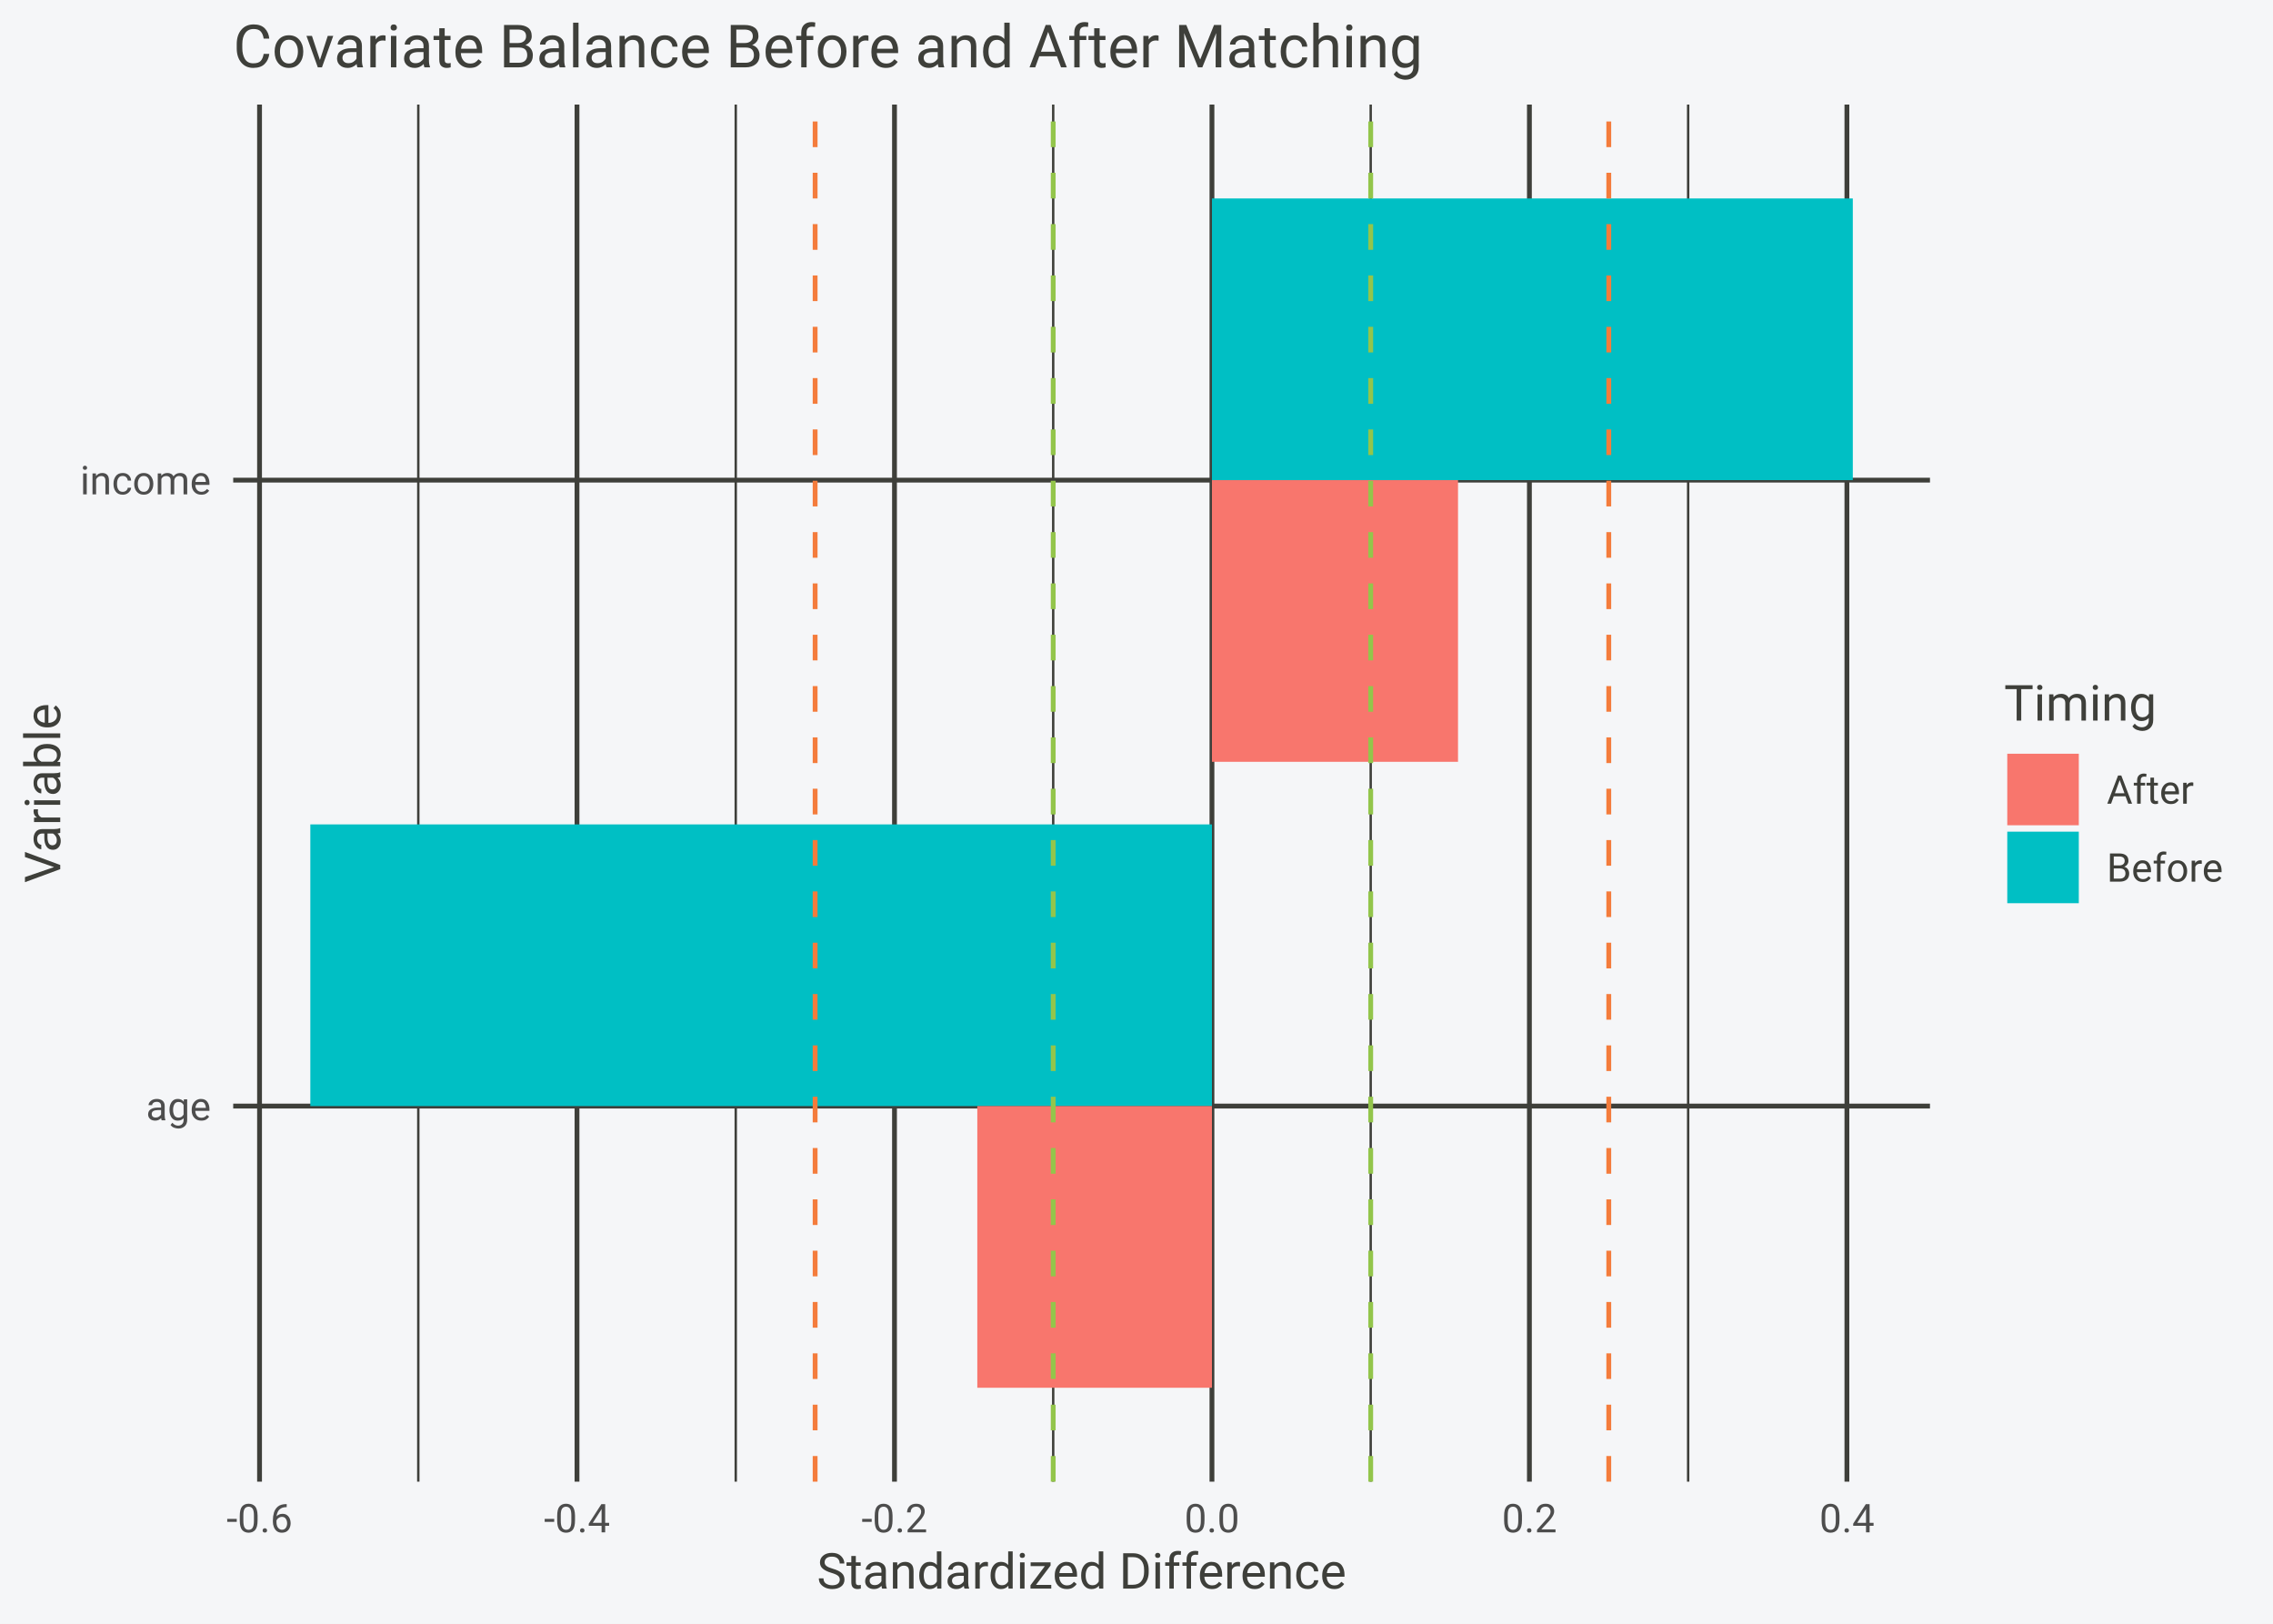
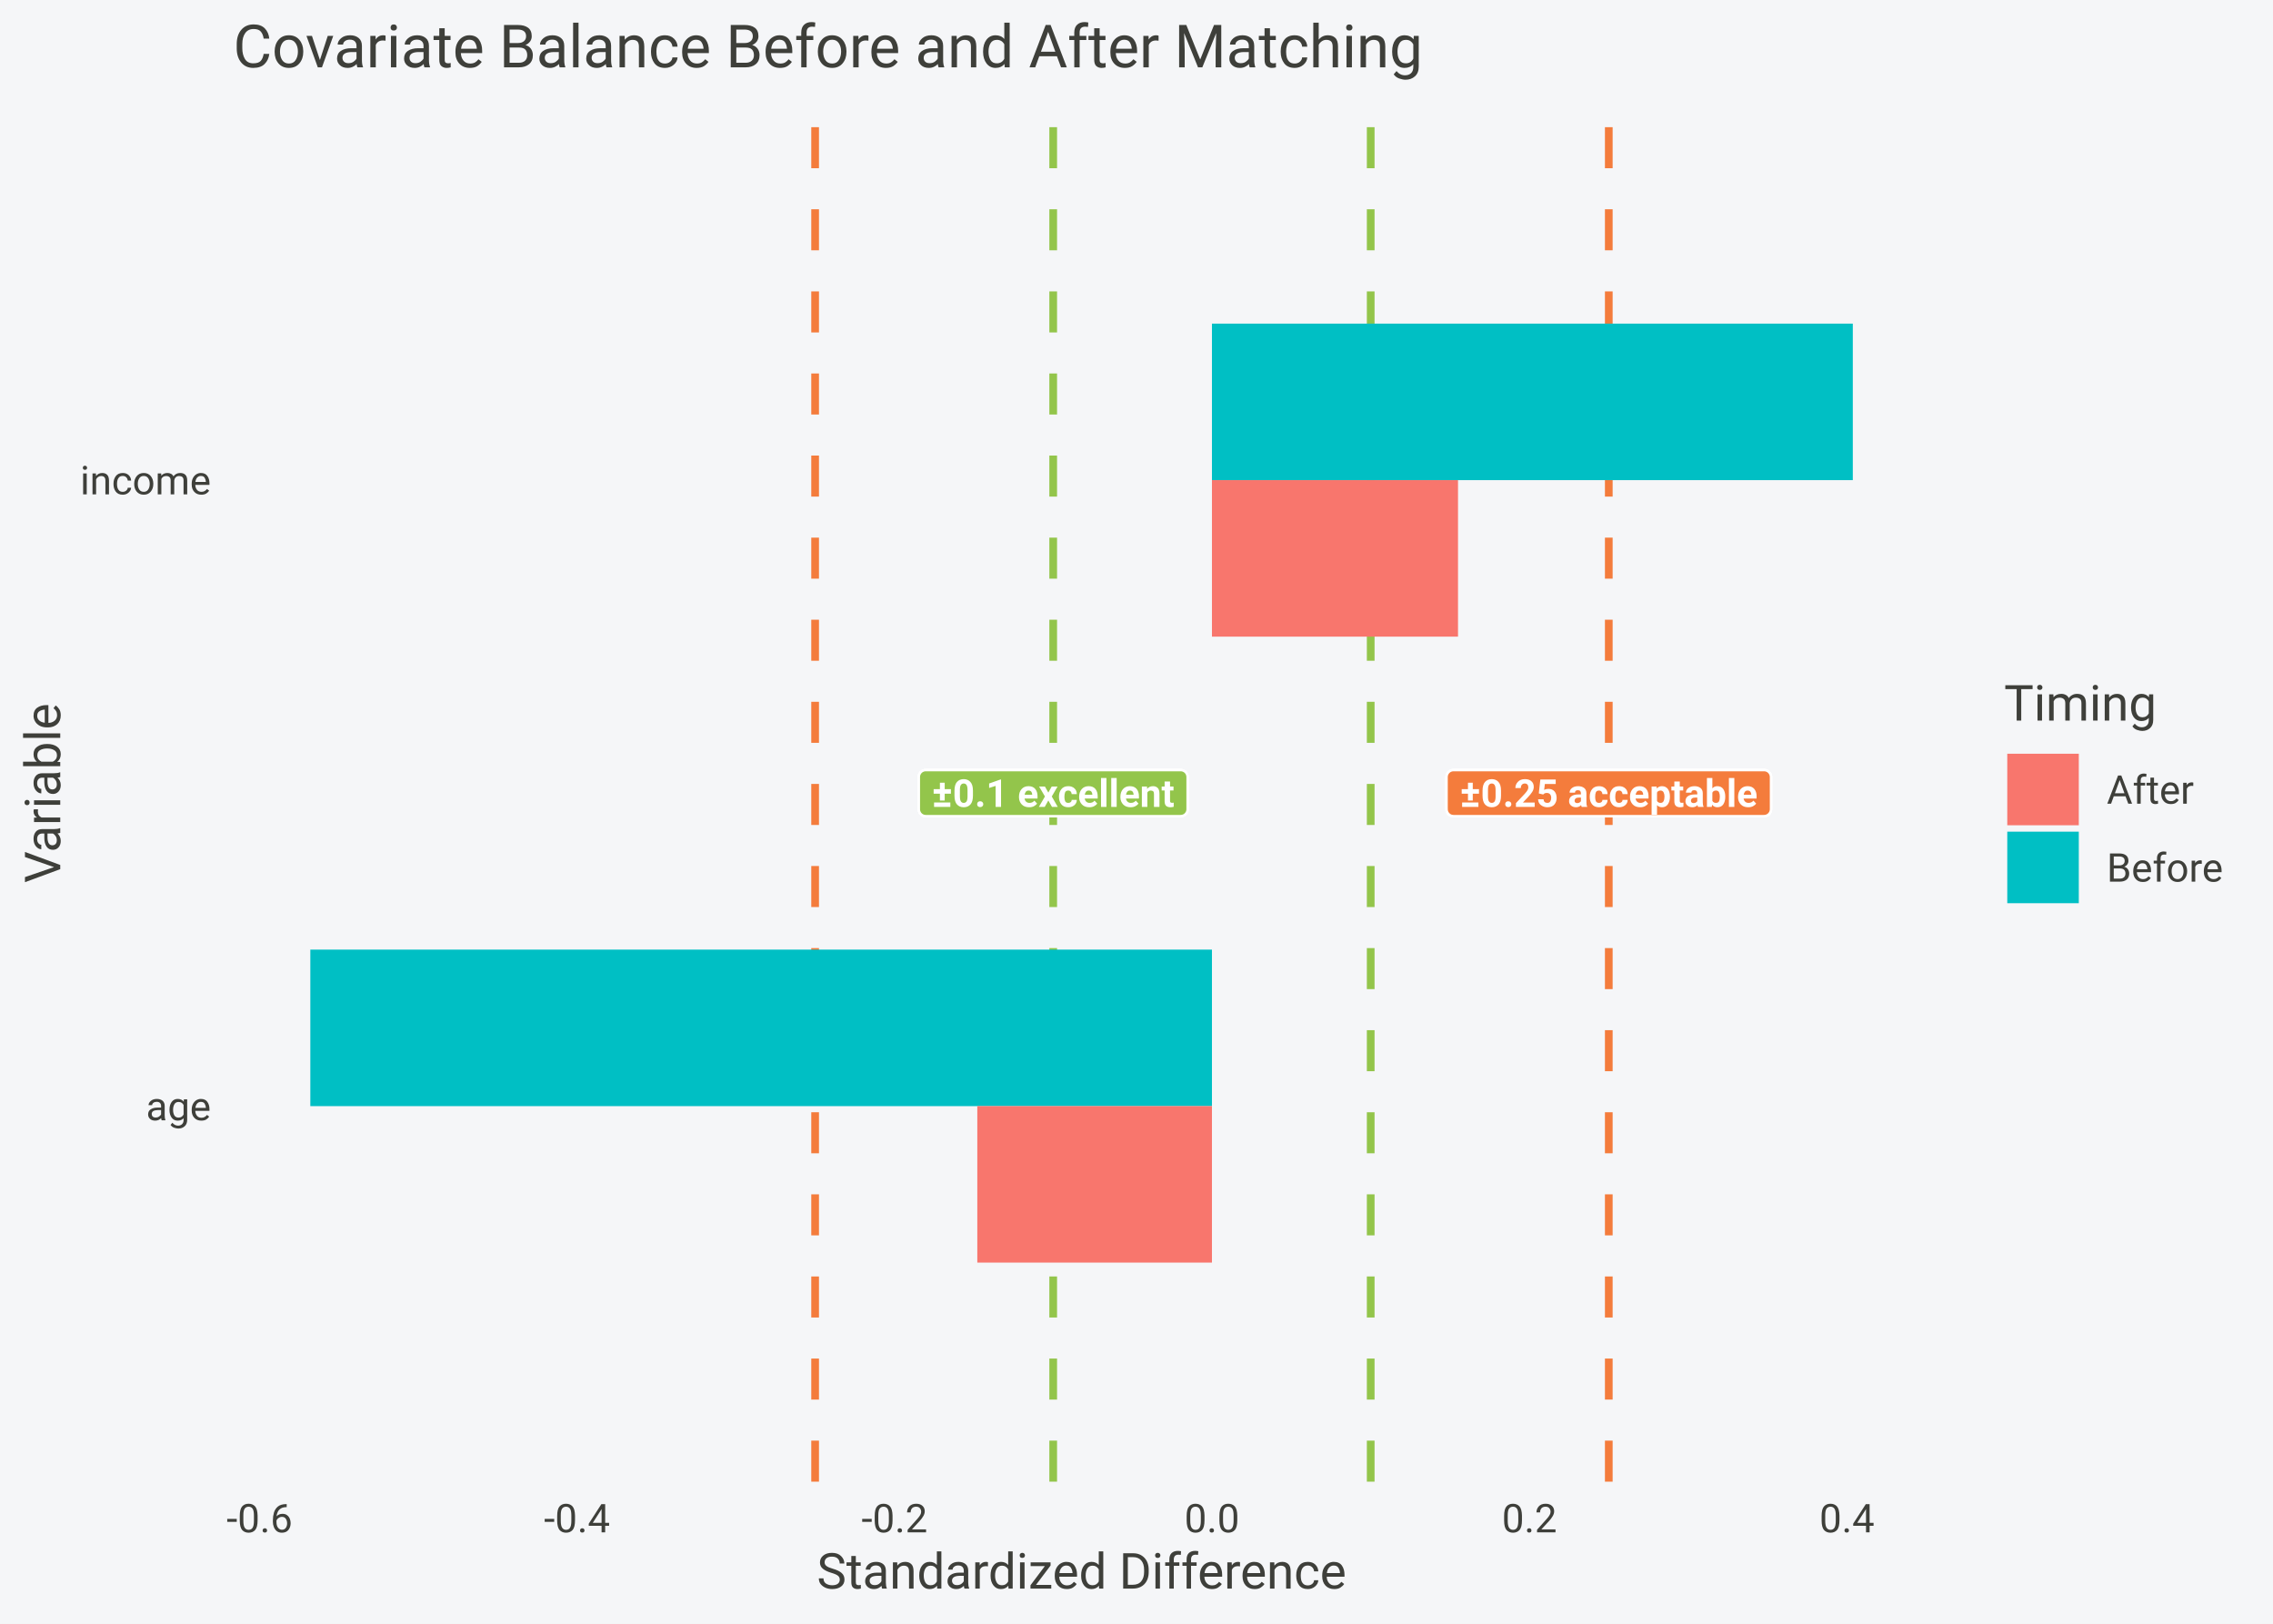
<svg xmlns="http://www.w3.org/2000/svg" width="504.00pt" height="360.00pt" viewBox="0 0 504.00 360.00">
  <g class="svglite">
    <defs>
      <style type="text/css">
    /* theme-aware-processed */
    .svglite line, .svglite polyline, .svglite polygon, .svglite path, .svglite circle {
      fill: none;
      stroke: #3E3F3A;
      stroke-linecap: round;
      stroke-linejoin: round;
      stroke-miterlimit: 10.00;
    }
    .svglite &gt; g &gt; rect {
      fill: none;
      stroke: #3E3F3A;
      stroke-linecap: round;
      stroke-linejoin: round;
      stroke-miterlimit: 10.00;
    }
    .svglite text {
      white-space: pre;
      fill: #3E3F3A;
    }
    .svglite g.glyphgroup path {
      fill: inherit;
      stroke: none;
    }
  </style>
    </defs>
    <rect width="100%" height="100%" style="stroke: none; fill: #F5F6F8;" />
    <defs>
      <clipPath id="cpMC4wMHw1MDQuMDB8MC4wMHwzNjAuMDA=">
        <rect x="0.00" y="0.00" width="504.00" height="360.00" />
      </clipPath>
    </defs>
    <g clip-path="url(#cpMC4wMHw1MDQuMDB8MC4wMHwzNjAuMDA=)">
      <rect x="0.00" y="0.00" width="504.00" height="360.00" style="stroke-width: 1.07; stroke: none;" /> fill: #F5F6F8;' /&gt;
</g>
    <defs>
      <clipPath id="cpNTEuNzF8NDI3Ljk0fDIzLjE4fDMyOC41MA==">
        <rect x="51.71" y="23.18" width="376.23" height="305.33" />
      </clipPath>
    </defs>
    <g clip-path="url(#cpNTEuNzF8NDI3Ljk0fDIzLjE4fDMyOC41MA==)">
      <rect x="51.71" y="23.18" width="376.23" height="305.33" style="stroke-width: 1.07; stroke: none;" /> fill: #F5F6F8;' /&gt;
- <polyline points="92.75,328.50 92.75,23.18 " style="stroke-width: 0.53; stroke: #3E3F3A; stroke-linecap: butt;" />
-       <polyline points="163.14,328.50 163.14,23.18 " style="stroke-width: 0.53; stroke: #3E3F3A; stroke-linecap: butt;" />
-       <polyline points="233.53,328.50 233.53,23.18 " style="stroke-width: 0.53; stroke: #3E3F3A; stroke-linecap: butt;" />
-       <polyline points="303.93,328.50 303.93,23.18 " style="stroke-width: 0.53; stroke: #3E3F3A; stroke-linecap: butt;" />
-       <polyline points="374.32,328.50 374.32,23.18 " style="stroke-width: 0.53; stroke: #3E3F3A; stroke-linecap: butt;" />
-       <polyline points="51.71,245.23 427.94,245.23 " style="stroke-width: 1.07; stroke: #3E3F3A; stroke-linecap: butt;" />
-       <polyline points="51.71,106.45 427.94,106.45 " style="stroke-width: 1.07; stroke: #3E3F3A; stroke-linecap: butt;" />
-       <polyline points="57.55,328.50 57.55,23.18 " style="stroke-width: 1.07; stroke: #3E3F3A; stroke-linecap: butt;" />
-       <polyline points="127.94,328.50 127.94,23.18 " style="stroke-width: 1.07; stroke: #3E3F3A; stroke-linecap: butt;" />
-       <polyline points="198.34,328.50 198.34,23.18 " style="stroke-width: 1.07; stroke: #3E3F3A; stroke-linecap: butt;" />
-       <polyline points="268.73,328.50 268.73,23.18 " style="stroke-width: 1.07; stroke: #3E3F3A; stroke-linecap: butt;" />
-       <polyline points="339.12,328.50 339.12,23.18 " style="stroke-width: 1.07; stroke: #3E3F3A; stroke-linecap: butt;" />
-       <polyline points="409.52,328.50 409.52,23.18 " style="stroke-width: 1.07; stroke: #3E3F3A; stroke-linecap: butt;" />
-       <rect x="68.81" y="182.78" width="199.92" height="62.45" style="stroke-width: 1.07; stroke: none; stroke-linecap: butt; stroke-linejoin: miter; fill: #00BFC4;" />
-       <rect x="268.73" y="44.00" width="142.10" height="62.45" style="stroke-width: 1.07; stroke: none; stroke-linecap: butt; stroke-linejoin: miter; fill: #00BFC4;" />
-       <rect x="216.70" y="245.23" width="52.03" height="62.45" style="stroke-width: 1.07; stroke: none; stroke-linecap: butt; stroke-linejoin: miter; fill: #F8766D;" />
-       <rect x="268.73" y="106.45" width="54.56" height="62.45" style="stroke-width: 1.07; stroke: none; stroke-linecap: butt; stroke-linejoin: miter; fill: #F8766D;" />
-       <line x1="233.53" y1="328.50" x2="233.53" y2="23.18" style="stroke-width: 1.07; stroke: #93C54B; stroke-dasharray: 5.69,5.69; stroke-linecap: butt;" />
-       <line x1="303.93" y1="328.50" x2="303.93" y2="23.18" style="stroke-width: 1.07; stroke: #93C54B; stroke-dasharray: 5.69,5.69; stroke-linecap: butt;" />
-       <line x1="180.74" y1="328.50" x2="180.74" y2="23.18" style="stroke-width: 1.07; stroke: #F47C3C; stroke-dasharray: 5.69,5.69; stroke-linecap: butt;" />
-       <line x1="356.72" y1="328.50" x2="356.72" y2="23.18" style="stroke-width: 1.07; stroke: #F47C3C; stroke-dasharray: 5.69,5.69; stroke-linecap: butt;" />
+ <line x1="233.53" y1="328.50" x2="233.53" y2="23.18" style="stroke-width: 1.71; stroke: #93C54B; stroke-dasharray: 9.10,9.10; stroke-linecap: butt;" />
+       <line x1="303.93" y1="328.50" x2="303.93" y2="23.18" style="stroke-width: 1.71; stroke: #93C54B; stroke-dasharray: 9.10,9.10; stroke-linecap: butt;" />
+       <line x1="180.74" y1="328.50" x2="180.74" y2="23.18" style="stroke-width: 1.71; stroke: #F47C3C; stroke-dasharray: 9.10,9.10; stroke-linecap: butt;" />
+       <line x1="356.72" y1="328.50" x2="356.72" y2="23.18" style="stroke-width: 1.71; stroke: #F47C3C; stroke-dasharray: 9.10,9.10; stroke-linecap: butt;" />
+       <rect x="68.81" y="210.54" width="199.92" height="34.70" style="stroke-width: 1.07; stroke: none; stroke-linecap: butt; stroke-linejoin: miter; fill: #00BFC4;" />
+       <rect x="268.73" y="71.75" width="142.10" height="34.70" style="stroke-width: 1.07; stroke: none; stroke-linecap: butt; stroke-linejoin: miter; fill: #00BFC4;" />
+       <rect x="216.70" y="245.23" width="52.03" height="34.70" style="stroke-width: 1.07; stroke: none; stroke-linecap: butt; stroke-linejoin: miter; fill: #F8766D;" />
+       <rect x="268.73" y="106.45" width="54.56" height="34.70" style="stroke-width: 1.07; stroke: none; stroke-linecap: butt; stroke-linejoin: miter; fill: #F8766D;" />
+       <polygon points="205.27,180.95 261.80,180.95 261.73,180.94 261.98,180.93 262.22,180.88 262.45,180.80 262.67,180.67 262.86,180.52 263.02,180.33 263.16,180.12 263.25,179.90 263.31,179.66 263.33,179.41 263.33,179.41 263.33,172.27 263.33,172.27 263.31,172.03 263.25,171.79 263.16,171.56 263.02,171.35 262.86,171.16 262.67,171.01 262.45,170.88 262.22,170.80 261.98,170.75 261.80,170.74 205.27,170.74 205.46,170.75 205.21,170.74 204.96,170.77 204.73,170.84 204.50,170.94 204.30,171.08 204.12,171.25 203.97,171.45 203.86,171.67 203.78,171.90 203.74,172.15 203.74,172.27 203.74,179.41 203.74,179.29 203.74,179.53 203.78,179.78 203.86,180.01 203.97,180.23 204.12,180.43 204.30,180.60 204.50,180.74 204.73,180.85 204.96,180.91 205.21,180.94 " style="stroke-width: 0.53; stroke: #FFFFFF; fill: #93C54B;" />
+       <text class="preserve-color" x="233.53" y="178.90" text-anchor="middle" style="font-size: 8.54px; font-weight: bold;fill: #FFFFFF; font-family: &quot;Roboto&quot;, -apple-system, BlinkMacSystemFont, &quot;Segoe UI&quot;, system-ui, sans-serif;" textLength="55.50px" lengthAdjust="spacingAndGlyphs">±0.1 excellent</text>
+       <polygon points="205.27,180.95 261.80,180.95 261.73,180.94 261.98,180.93 262.22,180.88 262.45,180.80 262.67,180.67 262.86,180.52 263.02,180.33 263.16,180.12 263.25,179.90 263.31,179.66 263.33,179.41 263.33,179.41 263.33,172.27 263.33,172.27 263.31,172.03 263.25,171.79 263.16,171.56 263.02,171.35 262.86,171.16 262.67,171.01 262.45,170.88 262.22,170.80 261.98,170.75 261.80,170.74 205.27,170.74 205.46,170.75 205.21,170.74 204.96,170.77 204.73,170.84 204.50,170.94 204.30,171.08 204.12,171.25 203.97,171.45 203.86,171.67 203.78,171.90 203.74,172.15 203.74,172.27 203.74,179.41 203.74,179.29 203.74,179.53 203.78,179.78 203.86,180.01 203.97,180.23 204.12,180.43 204.30,180.60 204.50,180.74 204.73,180.85 204.96,180.91 205.21,180.94 " style="stroke-width: 0.53; stroke: #FFFFFF; fill: #93C54B;" />
+       <text class="preserve-color" x="233.53" y="178.90" text-anchor="middle" style="font-size: 8.54px; font-weight: bold;fill: #FFFFFF; font-family: &quot;Roboto&quot;, -apple-system, BlinkMacSystemFont, &quot;Segoe UI&quot;, system-ui, sans-serif;" textLength="55.50px" lengthAdjust="spacingAndGlyphs">±0.1 excellent</text>
+       <polygon points="205.27,180.95 261.80,180.95 261.73,180.94 261.98,180.93 262.22,180.88 262.45,180.80 262.67,180.67 262.86,180.52 263.02,180.33 263.16,180.12 263.25,179.90 263.31,179.66 263.33,179.41 263.33,179.41 263.33,172.27 263.33,172.27 263.31,172.03 263.25,171.79 263.16,171.56 263.02,171.35 262.86,171.16 262.67,171.01 262.45,170.88 262.22,170.80 261.98,170.75 261.80,170.74 205.27,170.74 205.46,170.75 205.21,170.74 204.96,170.77 204.73,170.84 204.50,170.94 204.30,171.08 204.12,171.25 203.97,171.45 203.86,171.67 203.78,171.90 203.74,172.15 203.74,172.27 203.74,179.41 203.74,179.29 203.74,179.53 203.78,179.78 203.86,180.01 203.97,180.23 204.12,180.43 204.30,180.60 204.50,180.74 204.73,180.85 204.96,180.91 205.21,180.94 " style="stroke-width: 0.53; stroke: #FFFFFF; fill: #93C54B;" />
+       <text class="preserve-color" x="233.53" y="178.90" text-anchor="middle" style="font-size: 8.54px; font-weight: bold;fill: #FFFFFF; font-family: &quot;Roboto&quot;, -apple-system, BlinkMacSystemFont, &quot;Segoe UI&quot;, system-ui, sans-serif;" textLength="55.50px" lengthAdjust="spacingAndGlyphs">±0.1 excellent</text>
+       <polygon points="205.27,180.95 261.80,180.95 261.73,180.94 261.98,180.93 262.22,180.88 262.45,180.80 262.67,180.67 262.86,180.52 263.02,180.33 263.16,180.12 263.25,179.90 263.31,179.66 263.33,179.41 263.33,179.41 263.33,172.27 263.33,172.27 263.31,172.03 263.25,171.79 263.16,171.56 263.02,171.35 262.86,171.16 262.67,171.01 262.45,170.88 262.22,170.80 261.98,170.75 261.80,170.74 205.27,170.74 205.46,170.75 205.21,170.74 204.96,170.77 204.73,170.84 204.50,170.94 204.30,171.08 204.12,171.25 203.97,171.45 203.86,171.67 203.78,171.90 203.74,172.15 203.74,172.27 203.74,179.41 203.74,179.29 203.74,179.53 203.78,179.78 203.86,180.01 203.97,180.23 204.12,180.43 204.30,180.60 204.50,180.74 204.73,180.85 204.96,180.91 205.21,180.94 " style="stroke-width: 0.53; stroke: #FFFFFF; fill: #93C54B;" />
+       <text class="preserve-color" x="233.53" y="178.90" text-anchor="middle" style="font-size: 8.54px; font-weight: bold;fill: #FFFFFF; font-family: &quot;Roboto&quot;, -apple-system, BlinkMacSystemFont, &quot;Segoe UI&quot;, system-ui, sans-serif;" textLength="55.50px" lengthAdjust="spacingAndGlyphs">±0.1 excellent</text>
+       <polygon points="322.29,180.95 391.16,180.95 391.09,180.94 391.34,180.93 391.58,180.88 391.81,180.80 392.03,180.67 392.22,180.52 392.38,180.33 392.52,180.12 392.61,179.90 392.67,179.66 392.69,179.41 392.69,179.41 392.69,172.27 392.69,172.27 392.67,172.03 392.61,171.79 392.52,171.56 392.38,171.35 392.22,171.16 392.03,171.01 391.81,170.88 391.58,170.80 391.34,170.75 391.16,170.74 322.29,170.74 322.47,170.75 322.23,170.74 321.98,170.77 321.74,170.84 321.52,170.94 321.32,171.08 321.14,171.25 320.99,171.45 320.87,171.67 320.80,171.90 320.76,172.15 320.75,172.27 320.75,179.41 320.76,179.29 320.76,179.53 320.80,179.78 320.87,180.01 320.99,180.23 321.14,180.43 321.32,180.60 321.52,180.74 321.74,180.85 321.98,180.91 322.23,180.94 " style="stroke-width: 0.53; stroke: #FFFFFF; fill: #F47C3C;" />
+       <text class="preserve-color" x="356.72" y="178.90" text-anchor="middle" style="font-size: 8.54px; font-weight: bold;fill: #FFFFFF; font-family: &quot;Roboto&quot;, -apple-system, BlinkMacSystemFont, &quot;Segoe UI&quot;, system-ui, sans-serif;" textLength="67.84px" lengthAdjust="spacingAndGlyphs">±0.25 acceptable</text>
+       <polygon points="322.29,180.95 391.16,180.95 391.09,180.94 391.34,180.93 391.58,180.88 391.81,180.80 392.03,180.67 392.22,180.52 392.38,180.33 392.52,180.12 392.61,179.90 392.67,179.66 392.69,179.41 392.69,179.41 392.69,172.27 392.69,172.27 392.67,172.03 392.61,171.79 392.52,171.56 392.38,171.35 392.22,171.16 392.03,171.01 391.81,170.88 391.58,170.80 391.34,170.75 391.16,170.74 322.29,170.74 322.47,170.75 322.23,170.74 321.98,170.77 321.74,170.84 321.52,170.94 321.32,171.08 321.14,171.25 320.99,171.45 320.87,171.67 320.80,171.90 320.76,172.15 320.75,172.27 320.75,179.41 320.76,179.29 320.76,179.53 320.80,179.78 320.87,180.01 320.99,180.23 321.14,180.43 321.32,180.60 321.52,180.74 321.74,180.85 321.98,180.91 322.23,180.94 " style="stroke-width: 0.53; stroke: #FFFFFF; fill: #F47C3C;" />
+       <text class="preserve-color" x="356.72" y="178.90" text-anchor="middle" style="font-size: 8.54px; font-weight: bold;fill: #FFFFFF; font-family: &quot;Roboto&quot;, -apple-system, BlinkMacSystemFont, &quot;Segoe UI&quot;, system-ui, sans-serif;" textLength="67.84px" lengthAdjust="spacingAndGlyphs">±0.25 acceptable</text>
+       <polygon points="322.29,180.95 391.16,180.95 391.09,180.94 391.34,180.93 391.58,180.88 391.81,180.80 392.03,180.67 392.22,180.52 392.38,180.33 392.52,180.12 392.61,179.90 392.67,179.66 392.69,179.41 392.69,179.41 392.69,172.27 392.69,172.27 392.67,172.03 392.61,171.79 392.52,171.56 392.38,171.35 392.22,171.16 392.03,171.01 391.81,170.88 391.58,170.80 391.34,170.75 391.16,170.74 322.29,170.74 322.47,170.75 322.23,170.74 321.98,170.77 321.74,170.84 321.52,170.94 321.32,171.08 321.14,171.25 320.99,171.45 320.87,171.67 320.80,171.90 320.76,172.15 320.75,172.27 320.75,179.41 320.76,179.29 320.76,179.53 320.80,179.78 320.87,180.01 320.99,180.23 321.14,180.43 321.32,180.60 321.52,180.74 321.74,180.85 321.98,180.91 322.23,180.94 " style="stroke-width: 0.53; stroke: #FFFFFF; fill: #F47C3C;" />
+       <text class="preserve-color" x="356.72" y="178.90" text-anchor="middle" style="font-size: 8.54px; font-weight: bold;fill: #FFFFFF; font-family: &quot;Roboto&quot;, -apple-system, BlinkMacSystemFont, &quot;Segoe UI&quot;, system-ui, sans-serif;" textLength="67.84px" lengthAdjust="spacingAndGlyphs">±0.25 acceptable</text>
+       <polygon points="322.29,180.95 391.16,180.95 391.09,180.94 391.34,180.93 391.58,180.88 391.81,180.80 392.03,180.67 392.22,180.52 392.38,180.33 392.52,180.12 392.61,179.90 392.67,179.66 392.69,179.41 392.69,179.41 392.69,172.27 392.69,172.27 392.67,172.03 392.61,171.79 392.52,171.56 392.38,171.35 392.22,171.16 392.03,171.01 391.81,170.88 391.58,170.80 391.34,170.75 391.16,170.74 322.29,170.74 322.47,170.75 322.23,170.74 321.98,170.77 321.74,170.84 321.52,170.94 321.32,171.08 321.14,171.25 320.99,171.45 320.87,171.67 320.80,171.90 320.76,172.15 320.75,172.27 320.75,179.41 320.76,179.29 320.76,179.53 320.80,179.78 320.87,180.01 320.99,180.23 321.14,180.43 321.32,180.60 321.52,180.74 321.74,180.85 321.98,180.91 322.23,180.94 " style="stroke-width: 0.53; stroke: #FFFFFF; fill: #F47C3C;" />
+       <text class="preserve-color" x="356.72" y="178.90" text-anchor="middle" style="font-size: 8.54px; font-weight: bold;fill: #FFFFFF; font-family: &quot;Roboto&quot;, -apple-system, BlinkMacSystemFont, &quot;Segoe UI&quot;, system-ui, sans-serif;" textLength="67.84px" lengthAdjust="spacingAndGlyphs">±0.25 acceptable</text>
    </g>
    <g clip-path="url(#cpMC4wMHw1MDQuMDB8MC4wMHwzNjAuMDA=)">
-       <text x="46.77" y="248.38" text-anchor="end" style="font-size: 8.80px;fill: #4D4D4D; font-family: &quot;Roboto&quot;, -apple-system, BlinkMacSystemFont, &quot;Segoe UI&quot;, system-ui, sans-serif;" textLength="14.67px" lengthAdjust="spacingAndGlyphs">age</text>
-       <text x="46.77" y="109.60" text-anchor="end" style="font-size: 8.80px;fill: #4D4D4D; font-family: &quot;Roboto&quot;, -apple-system, BlinkMacSystemFont, &quot;Segoe UI&quot;, system-ui, sans-serif;" textLength="28.36px" lengthAdjust="spacingAndGlyphs">income</text>
-       <text x="57.55" y="339.74" text-anchor="middle" style="font-size: 8.80px;fill: #4D4D4D; font-family: &quot;Roboto&quot;, -apple-system, BlinkMacSystemFont, &quot;Segoe UI&quot;, system-ui, sans-serif;" textLength="15.14px" lengthAdjust="spacingAndGlyphs">-0.6</text>
-       <text x="127.94" y="339.74" text-anchor="middle" style="font-size: 8.80px;fill: #4D4D4D; font-family: &quot;Roboto&quot;, -apple-system, BlinkMacSystemFont, &quot;Segoe UI&quot;, system-ui, sans-serif;" textLength="15.14px" lengthAdjust="spacingAndGlyphs">-0.4</text>
-       <text x="198.34" y="339.74" text-anchor="middle" style="font-size: 8.80px;fill: #4D4D4D; font-family: &quot;Roboto&quot;, -apple-system, BlinkMacSystemFont, &quot;Segoe UI&quot;, system-ui, sans-serif;" textLength="15.14px" lengthAdjust="spacingAndGlyphs">-0.2</text>
-       <text x="268.73" y="339.74" text-anchor="middle" style="font-size: 8.80px;fill: #4D4D4D; font-family: &quot;Roboto&quot;, -apple-system, BlinkMacSystemFont, &quot;Segoe UI&quot;, system-ui, sans-serif;" textLength="12.22px" lengthAdjust="spacingAndGlyphs">0.0</text>
-       <text x="339.12" y="339.74" text-anchor="middle" style="font-size: 8.80px;fill: #4D4D4D; font-family: &quot;Roboto&quot;, -apple-system, BlinkMacSystemFont, &quot;Segoe UI&quot;, system-ui, sans-serif;" textLength="12.22px" lengthAdjust="spacingAndGlyphs">0.2</text>
-       <text x="409.52" y="339.74" text-anchor="middle" style="font-size: 8.80px;fill: #4D4D4D; font-family: &quot;Roboto&quot;, -apple-system, BlinkMacSystemFont, &quot;Segoe UI&quot;, system-ui, sans-serif;" textLength="12.22px" lengthAdjust="spacingAndGlyphs">0.4</text>
+       <text x="46.77" y="248.38" text-anchor="end" style="font-size: 8.80px; font-family: &quot;Roboto&quot;, -apple-system, BlinkMacSystemFont, &quot;Segoe UI&quot;, system-ui, sans-serif;" textLength="14.67px" lengthAdjust="spacingAndGlyphs">age</text>
+       <text x="46.77" y="109.60" text-anchor="end" style="font-size: 8.80px; font-family: &quot;Roboto&quot;, -apple-system, BlinkMacSystemFont, &quot;Segoe UI&quot;, system-ui, sans-serif;" textLength="28.36px" lengthAdjust="spacingAndGlyphs">income</text>
+       <text x="57.55" y="339.74" text-anchor="middle" style="font-size: 8.80px; font-family: &quot;Roboto&quot;, -apple-system, BlinkMacSystemFont, &quot;Segoe UI&quot;, system-ui, sans-serif;" textLength="15.14px" lengthAdjust="spacingAndGlyphs">-0.6</text>
+       <text x="127.94" y="339.74" text-anchor="middle" style="font-size: 8.80px; font-family: &quot;Roboto&quot;, -apple-system, BlinkMacSystemFont, &quot;Segoe UI&quot;, system-ui, sans-serif;" textLength="15.14px" lengthAdjust="spacingAndGlyphs">-0.4</text>
+       <text x="198.34" y="339.74" text-anchor="middle" style="font-size: 8.80px; font-family: &quot;Roboto&quot;, -apple-system, BlinkMacSystemFont, &quot;Segoe UI&quot;, system-ui, sans-serif;" textLength="15.14px" lengthAdjust="spacingAndGlyphs">-0.2</text>
+       <text x="268.73" y="339.74" text-anchor="middle" style="font-size: 8.80px; font-family: &quot;Roboto&quot;, -apple-system, BlinkMacSystemFont, &quot;Segoe UI&quot;, system-ui, sans-serif;" textLength="12.22px" lengthAdjust="spacingAndGlyphs">0.0</text>
+       <text x="339.12" y="339.74" text-anchor="middle" style="font-size: 8.80px; font-family: &quot;Roboto&quot;, -apple-system, BlinkMacSystemFont, &quot;Segoe UI&quot;, system-ui, sans-serif;" textLength="12.22px" lengthAdjust="spacingAndGlyphs">0.2</text>
+       <text x="409.52" y="339.74" text-anchor="middle" style="font-size: 8.80px; font-family: &quot;Roboto&quot;, -apple-system, BlinkMacSystemFont, &quot;Segoe UI&quot;, system-ui, sans-serif;" textLength="12.22px" lengthAdjust="spacingAndGlyphs">0.4</text>
      <text x="239.82" y="352.20" text-anchor="middle" style="font-size: 11.00px; font-family: &quot;Roboto&quot;, -apple-system, BlinkMacSystemFont, &quot;Segoe UI&quot;, system-ui, sans-serif;" textLength="117.89px" lengthAdjust="spacingAndGlyphs">Standardized Difference</text>
      <text transform="translate(13.36,175.84) rotate(-90)" text-anchor="middle" style="font-size: 11.00px; font-family: &quot;Roboto&quot;, -apple-system, BlinkMacSystemFont, &quot;Segoe UI&quot;, system-ui, sans-serif;" textLength="39.56px" lengthAdjust="spacingAndGlyphs">Variable</text>
      <rect x="438.90" y="145.24" width="59.62" height="61.19" style="stroke-width: 1.07; stroke: none;" /> fill: #F5F6F8;' /&gt;
<text x="444.38" y="159.76" style="font-size: 11.00px; font-family: &quot;Roboto&quot;, -apple-system, BlinkMacSystemFont, &quot;Segoe UI&quot;, system-ui, sans-serif;" textLength="32.59px" lengthAdjust="spacingAndGlyphs">Timing</text>
      <rect x="445.08" y="167.11" width="15.86" height="15.86" style="stroke-width: 1.07; stroke: none; stroke-linecap: butt; stroke-linejoin: miter; fill: #F8766D;" />
      <rect x="445.08" y="184.39" width="15.86" height="15.86" style="stroke-width: 1.07; stroke: none; stroke-linecap: butt; stroke-linejoin: miter; fill: #00BFC4;" />
      <text x="467.13" y="178.19" style="font-size: 8.80px; font-family: &quot;Roboto&quot;, -apple-system, BlinkMacSystemFont, &quot;Segoe UI&quot;, system-ui, sans-serif;" textLength="18.56px" lengthAdjust="spacingAndGlyphs">After</text>
      <text x="467.13" y="195.47" style="font-size: 8.80px; font-family: &quot;Roboto&quot;, -apple-system, BlinkMacSystemFont, &quot;Segoe UI&quot;, system-ui, sans-serif;" textLength="25.91px" lengthAdjust="spacingAndGlyphs">Before</text>
      <text x="51.71" y="14.93" style="font-size: 13.20px; font-family: &quot;Roboto&quot;, -apple-system, BlinkMacSystemFont, &quot;Segoe UI&quot;, system-ui, sans-serif;" textLength="263.73px" lengthAdjust="spacingAndGlyphs">Covariate Balance Before and After Matching</text>
    </g>
  </g>
</svg>
